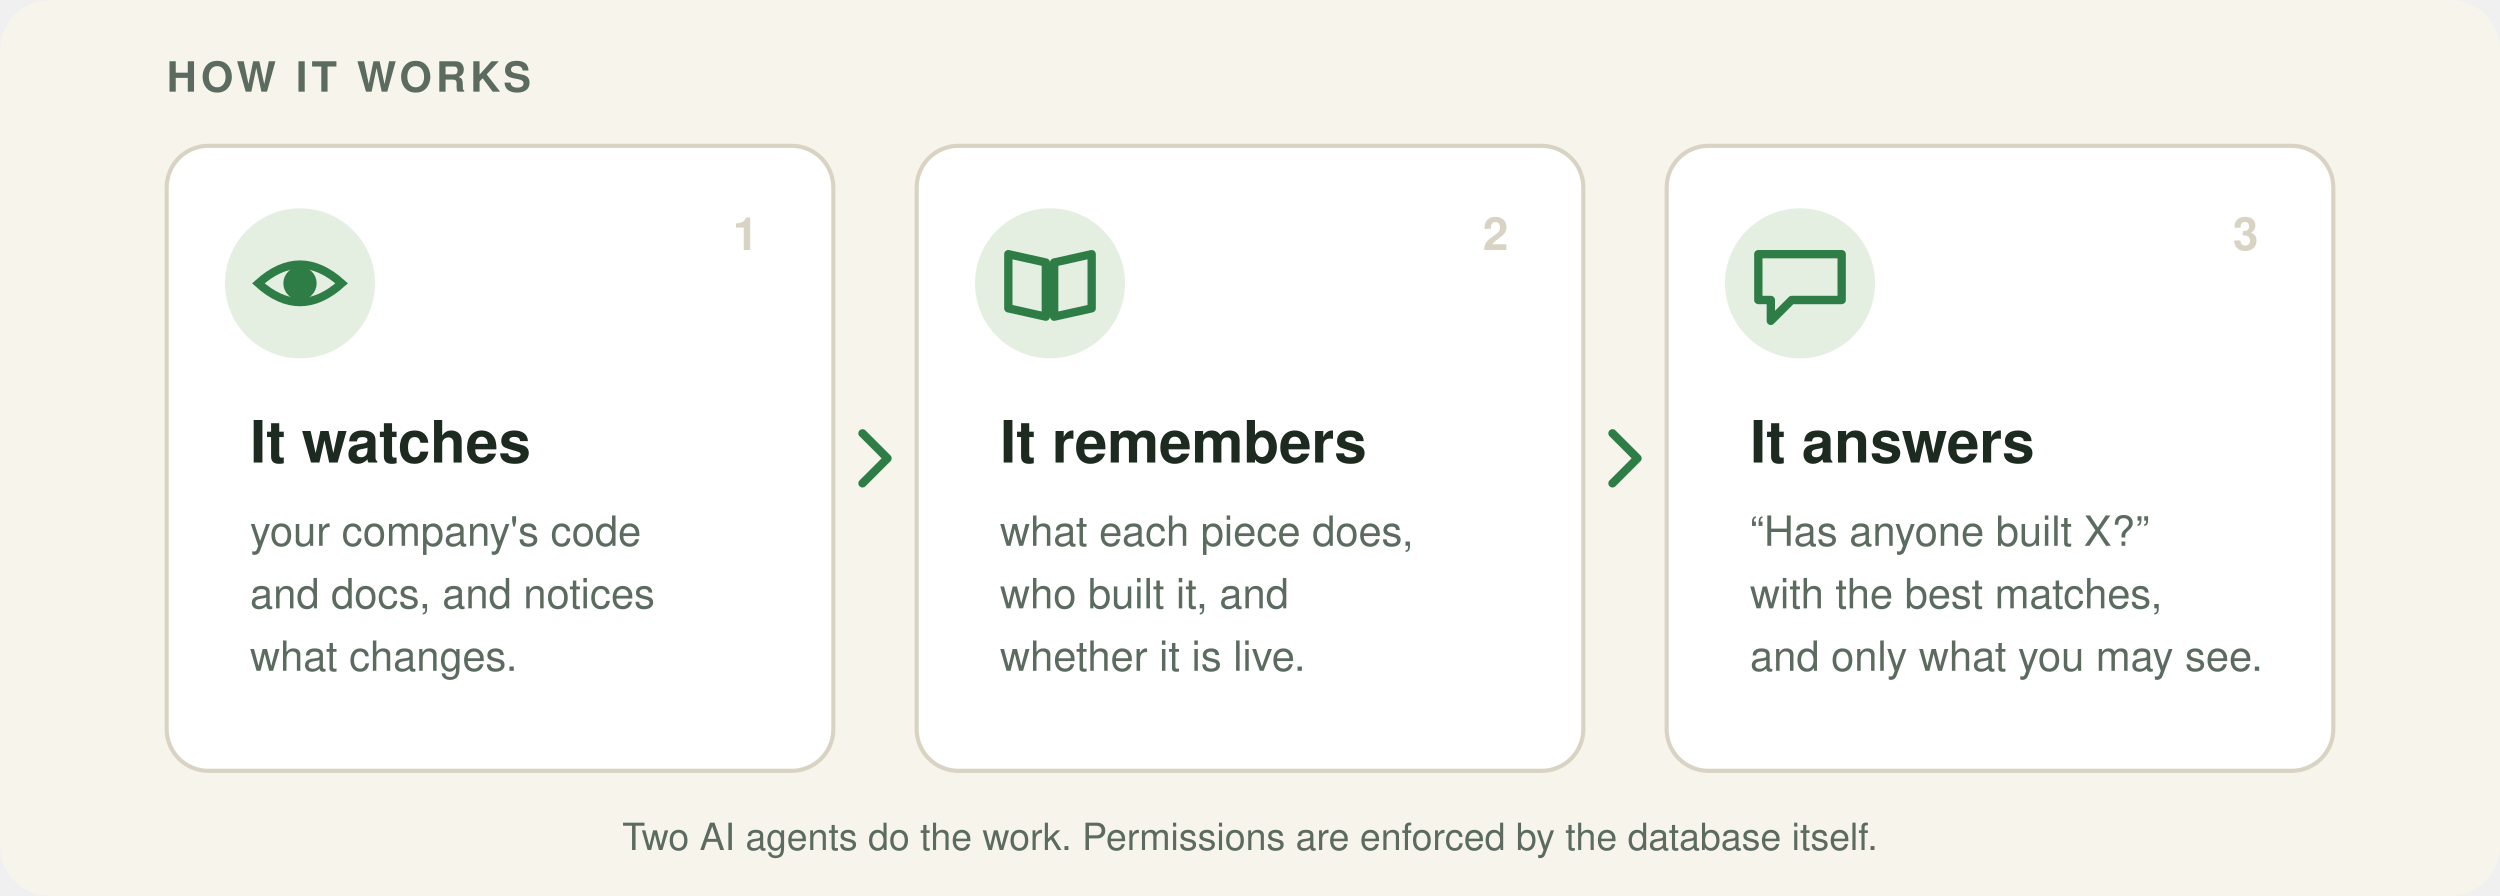
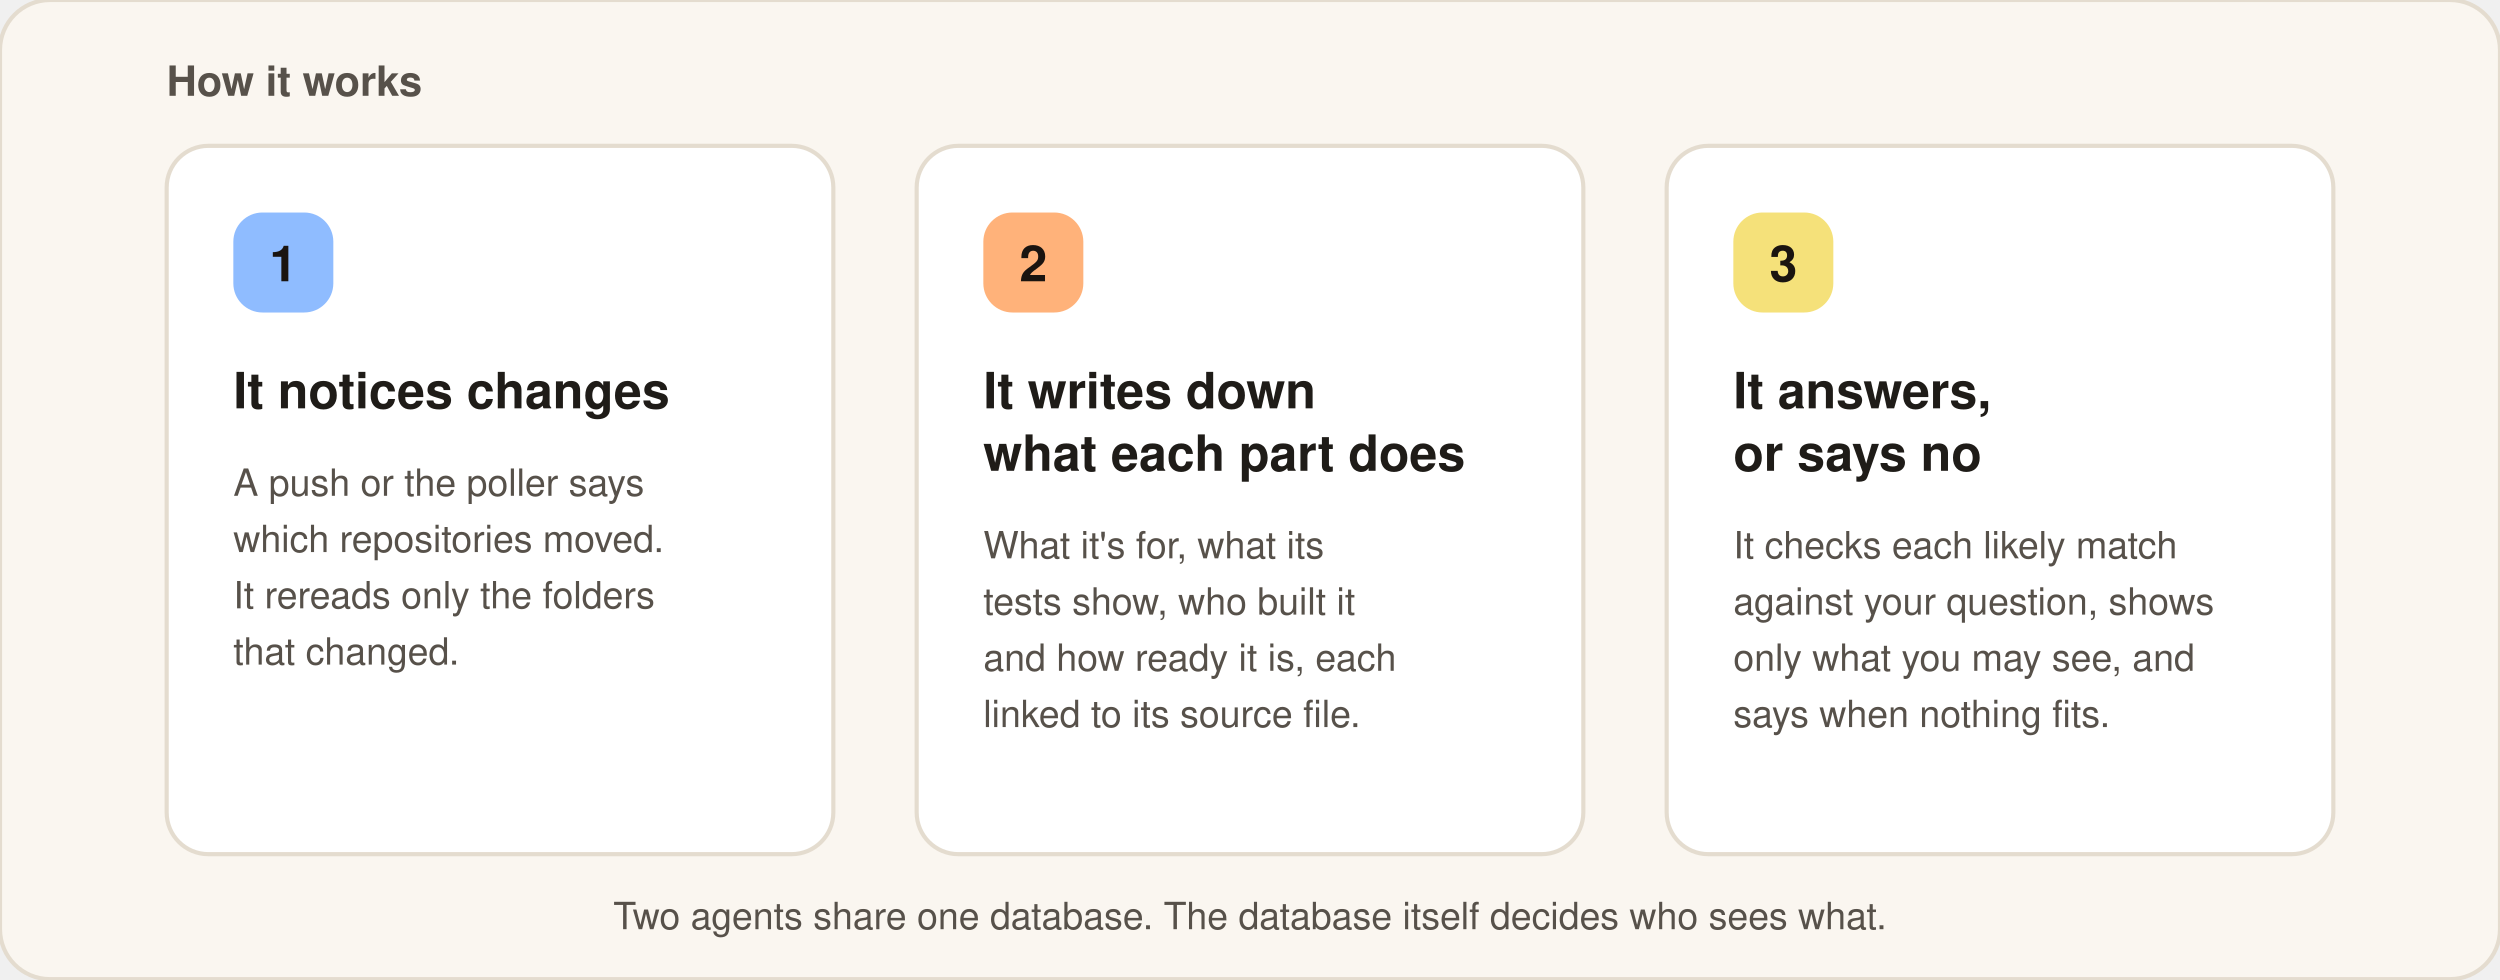
- <svg xmlns="http://www.w3.org/2000/svg" width="1200" height="430" viewBox="0 0 1200 430">
-   <rect width="1200" height="430" rx="24" fill="#f7f4ec" />
-   <text x="80" y="44" font-family="-apple-system, BlinkMacSystemFont, 'Segoe UI', Helvetica, Arial, sans-serif" font-size="20" font-weight="600" letter-spacing="2" fill="#5b6b5f">HOW IT WORKS</text>
-   <rect x="80" y="70" width="320" height="300" rx="20" fill="#ffffff" stroke="#d9d3c3" stroke-width="2" />
-   <circle cx="144" cy="136" r="36" fill="#e4efe2" />
-   <g transform="translate(144,136)" stroke="#2f7d46" stroke-width="4" fill="none">
-     <path d="M-20 0 Q0 -18 20 0 Q0 18 -20 0 Z" />
-     <circle r="6" fill="#2f7d46" />
-   </g>
-   <text x="364" y="120" text-anchor="end" font-family="-apple-system, BlinkMacSystemFont, 'Segoe UI', Helvetica, Arial, sans-serif" font-size="22" font-weight="700" fill="#d9d3c3">1</text>
-   <text x="120" y="222" font-family="-apple-system, BlinkMacSystemFont, 'Segoe UI', Helvetica, Arial, sans-serif" font-size="28" font-weight="700" fill="#1d2a20">It watches</text>
-   <text x="120" y="262" font-family="-apple-system, BlinkMacSystemFont, 'Segoe UI', Helvetica, Arial, sans-serif" font-size="20" fill="#5b6b5f">your company's code</text>
-   <text x="120" y="292" font-family="-apple-system, BlinkMacSystemFont, 'Segoe UI', Helvetica, Arial, sans-serif" font-size="20" fill="#5b6b5f">and docs, and notices</text>
-   <text x="120" y="322" font-family="-apple-system, BlinkMacSystemFont, 'Segoe UI', Helvetica, Arial, sans-serif" font-size="20" fill="#5b6b5f">what changes.</text>
-   <path d="M414 208 l12 12 l-12 12" stroke="#2f7d46" stroke-width="4" fill="none" stroke-linecap="round" stroke-linejoin="round" />
-   <rect x="440" y="70" width="320" height="300" rx="20" fill="#ffffff" stroke="#d9d3c3" stroke-width="2" />
-   <circle cx="504" cy="136" r="36" fill="#e4efe2" />
-   <g transform="translate(504,136)" stroke="#2f7d46" stroke-width="4" fill="none" stroke-linejoin="round">
-     <path d="M-20 -14 L-2 -10 L-2 16 L-20 12 Z" />
-     <path d="M20 -14 L2 -10 L2 16 L20 12 Z" />
-   </g>
-   <text x="724" y="120" text-anchor="end" font-family="-apple-system, BlinkMacSystemFont, 'Segoe UI', Helvetica, Arial, sans-serif" font-size="22" font-weight="700" fill="#d9d3c3">2</text>
-   <text x="480" y="222" font-family="-apple-system, BlinkMacSystemFont, 'Segoe UI', Helvetica, Arial, sans-serif" font-size="28" font-weight="700" fill="#1d2a20">It remembers</text>
-   <text x="480" y="262" font-family="-apple-system, BlinkMacSystemFont, 'Segoe UI', Helvetica, Arial, sans-serif" font-size="20" fill="#5b6b5f">what each piece does,</text>
-   <text x="480" y="292" font-family="-apple-system, BlinkMacSystemFont, 'Segoe UI', Helvetica, Arial, sans-serif" font-size="20" fill="#5b6b5f">who built it, and</text>
-   <text x="480" y="322" font-family="-apple-system, BlinkMacSystemFont, 'Segoe UI', Helvetica, Arial, sans-serif" font-size="20" fill="#5b6b5f">whether it is live.</text>
-   <path d="M774 208 l12 12 l-12 12" stroke="#2f7d46" stroke-width="4" fill="none" stroke-linecap="round" stroke-linejoin="round" />
-   <rect x="800" y="70" width="320" height="300" rx="20" fill="#ffffff" stroke="#d9d3c3" stroke-width="2" />
-   <circle cx="864" cy="136" r="36" fill="#e4efe2" />
-   <g transform="translate(864,136)" stroke="#2f7d46" stroke-width="4" fill="none" stroke-linejoin="round">
-     <path d="M-20 -14 H20 V8 H-4 L-14 18 V8 H-20 Z" />
-   </g>
-   <text x="1084" y="120" text-anchor="end" font-family="-apple-system, BlinkMacSystemFont, 'Segoe UI', Helvetica, Arial, sans-serif" font-size="22" font-weight="700" fill="#d9d3c3">3</text>
-   <text x="840" y="222" font-family="-apple-system, BlinkMacSystemFont, 'Segoe UI', Helvetica, Arial, sans-serif" font-size="28" font-weight="700" fill="#1d2a20">It answers</text>
-   <text x="840" y="262" font-family="-apple-system, BlinkMacSystemFont, 'Segoe UI', Helvetica, Arial, sans-serif" font-size="20" fill="#5b6b5f">“Has anyone built X?”</text>
-   <text x="840" y="292" font-family="-apple-system, BlinkMacSystemFont, 'Segoe UI', Helvetica, Arial, sans-serif" font-size="20" fill="#5b6b5f">with the best matches,</text>
-   <text x="840" y="322" font-family="-apple-system, BlinkMacSystemFont, 'Segoe UI', Helvetica, Arial, sans-serif" font-size="20" fill="#5b6b5f">and only what you may see.</text>
-   <text x="600" y="408" text-anchor="middle" font-family="-apple-system, BlinkMacSystemFont, 'Segoe UI', Helvetica, Arial, sans-serif" font-size="18" fill="#5b6b5f">Two AI agents do the work. Permissions are enforced by the database itself.</text>
+ <svg xmlns="http://www.w3.org/2000/svg" width="1200" height="470" viewBox="0 0 1200 470">
+   <rect width="1200" height="470" rx="24" fill="#faf6f0" stroke="#e4dccf" stroke-width="2" />
+   <text x="80" y="46" font-family="-apple-system, BlinkMacSystemFont, 'Segoe UI', Helvetica, Arial, sans-serif" font-size="20" font-weight="700" text-anchor="start" fill="#57514a">How it works</text>
+   <rect x="80" y="70" width="320" height="340" rx="20" fill="#ffffff" stroke="#e4dccf" stroke-width="2" />
+   <rect x="112" y="102" width="48" height="48" rx="14" fill="#8fbcff" />
+   <text x="136" y="135" font-family="-apple-system, BlinkMacSystemFont, 'Segoe UI', Helvetica, Arial, sans-serif" font-size="24" font-weight="700" text-anchor="middle" fill="#1a1410">1</text>
+   <text x="112" y="196" font-family="-apple-system, BlinkMacSystemFont, 'Segoe UI', Helvetica, Arial, sans-serif" font-size="24" font-weight="700" text-anchor="start" fill="#1f1c18">It notices changes</text>
+   <text x="112" y="238" font-family="-apple-system, BlinkMacSystemFont, 'Segoe UI', Helvetica, Arial, sans-serif" font-size="18" font-weight="400" text-anchor="start" fill="#57514a">A push or the poller says</text>
+   <text x="112" y="265" font-family="-apple-system, BlinkMacSystemFont, 'Segoe UI', Helvetica, Arial, sans-serif" font-size="18" font-weight="400" text-anchor="start" fill="#57514a">which repositories moved.</text>
+   <text x="112" y="292" font-family="-apple-system, BlinkMacSystemFont, 'Segoe UI', Helvetica, Arial, sans-serif" font-size="18" font-weight="400" text-anchor="start" fill="#57514a">It rereads only the folders</text>
+   <text x="112" y="319" font-family="-apple-system, BlinkMacSystemFont, 'Segoe UI', Helvetica, Arial, sans-serif" font-size="18" font-weight="400" text-anchor="start" fill="#57514a">that changed.</text>
+   <rect x="440" y="70" width="320" height="340" rx="20" fill="#ffffff" stroke="#e4dccf" stroke-width="2" />
+   <rect x="472" y="102" width="48" height="48" rx="14" fill="#ffb27a" />
+   <text x="496" y="135" font-family="-apple-system, BlinkMacSystemFont, 'Segoe UI', Helvetica, Arial, sans-serif" font-size="24" font-weight="700" text-anchor="middle" fill="#1a1410">2</text>
+   <text x="472" y="196" font-family="-apple-system, BlinkMacSystemFont, 'Segoe UI', Helvetica, Arial, sans-serif" font-size="24" font-weight="700" text-anchor="start" fill="#1f1c18">It writes down</text>
+   <text x="472" y="226" font-family="-apple-system, BlinkMacSystemFont, 'Segoe UI', Helvetica, Arial, sans-serif" font-size="24" font-weight="700" text-anchor="start" fill="#1f1c18">what each part does</text>
+   <text x="472" y="268" font-family="-apple-system, BlinkMacSystemFont, 'Segoe UI', Helvetica, Arial, sans-serif" font-size="18" font-weight="400" text-anchor="start" fill="#57514a">What it's for, what its</text>
+   <text x="472" y="295" font-family="-apple-system, BlinkMacSystemFont, 'Segoe UI', Helvetica, Arial, sans-serif" font-size="18" font-weight="400" text-anchor="start" fill="#57514a">tests show, who built it</text>
+   <text x="472" y="322" font-family="-apple-system, BlinkMacSystemFont, 'Segoe UI', Helvetica, Arial, sans-serif" font-size="18" font-weight="400" text-anchor="start" fill="#57514a">and how ready it is, each</text>
+   <text x="472" y="349" font-family="-apple-system, BlinkMacSystemFont, 'Segoe UI', Helvetica, Arial, sans-serif" font-size="18" font-weight="400" text-anchor="start" fill="#57514a">linked to its source file.</text>
+   <rect x="800" y="70" width="320" height="340" rx="20" fill="#ffffff" stroke="#e4dccf" stroke-width="2" />
+   <rect x="832" y="102" width="48" height="48" rx="14" fill="#f5e17a" />
+   <text x="856" y="135" font-family="-apple-system, BlinkMacSystemFont, 'Segoe UI', Helvetica, Arial, sans-serif" font-size="24" font-weight="700" text-anchor="middle" fill="#1a1410">3</text>
+   <text x="832" y="196" font-family="-apple-system, BlinkMacSystemFont, 'Segoe UI', Helvetica, Arial, sans-serif" font-size="24" font-weight="700" text-anchor="start" fill="#1f1c18">It answers,</text>
+   <text x="832" y="226" font-family="-apple-system, BlinkMacSystemFont, 'Segoe UI', Helvetica, Arial, sans-serif" font-size="24" font-weight="700" text-anchor="start" fill="#1f1c18">or says no</text>
+   <text x="832" y="268" font-family="-apple-system, BlinkMacSystemFont, 'Segoe UI', Helvetica, Arial, sans-serif" font-size="18" font-weight="400" text-anchor="start" fill="#57514a">It checks each likely match</text>
+   <text x="832" y="295" font-family="-apple-system, BlinkMacSystemFont, 'Segoe UI', Helvetica, Arial, sans-serif" font-size="18" font-weight="400" text-anchor="start" fill="#57514a">against your question, shows</text>
+   <text x="832" y="322" font-family="-apple-system, BlinkMacSystemFont, 'Segoe UI', Helvetica, Arial, sans-serif" font-size="18" font-weight="400" text-anchor="start" fill="#57514a">only what you may see, and</text>
+   <text x="832" y="349" font-family="-apple-system, BlinkMacSystemFont, 'Segoe UI', Helvetica, Arial, sans-serif" font-size="18" font-weight="400" text-anchor="start" fill="#57514a">says when nothing fits.</text>
+   <text x="600" y="446" font-family="-apple-system, BlinkMacSystemFont, 'Segoe UI', Helvetica, Arial, sans-serif" font-size="18" font-weight="400" text-anchor="middle" fill="#57514a">Two agents share one database. The database itself decides who sees what.</text>
</svg>
